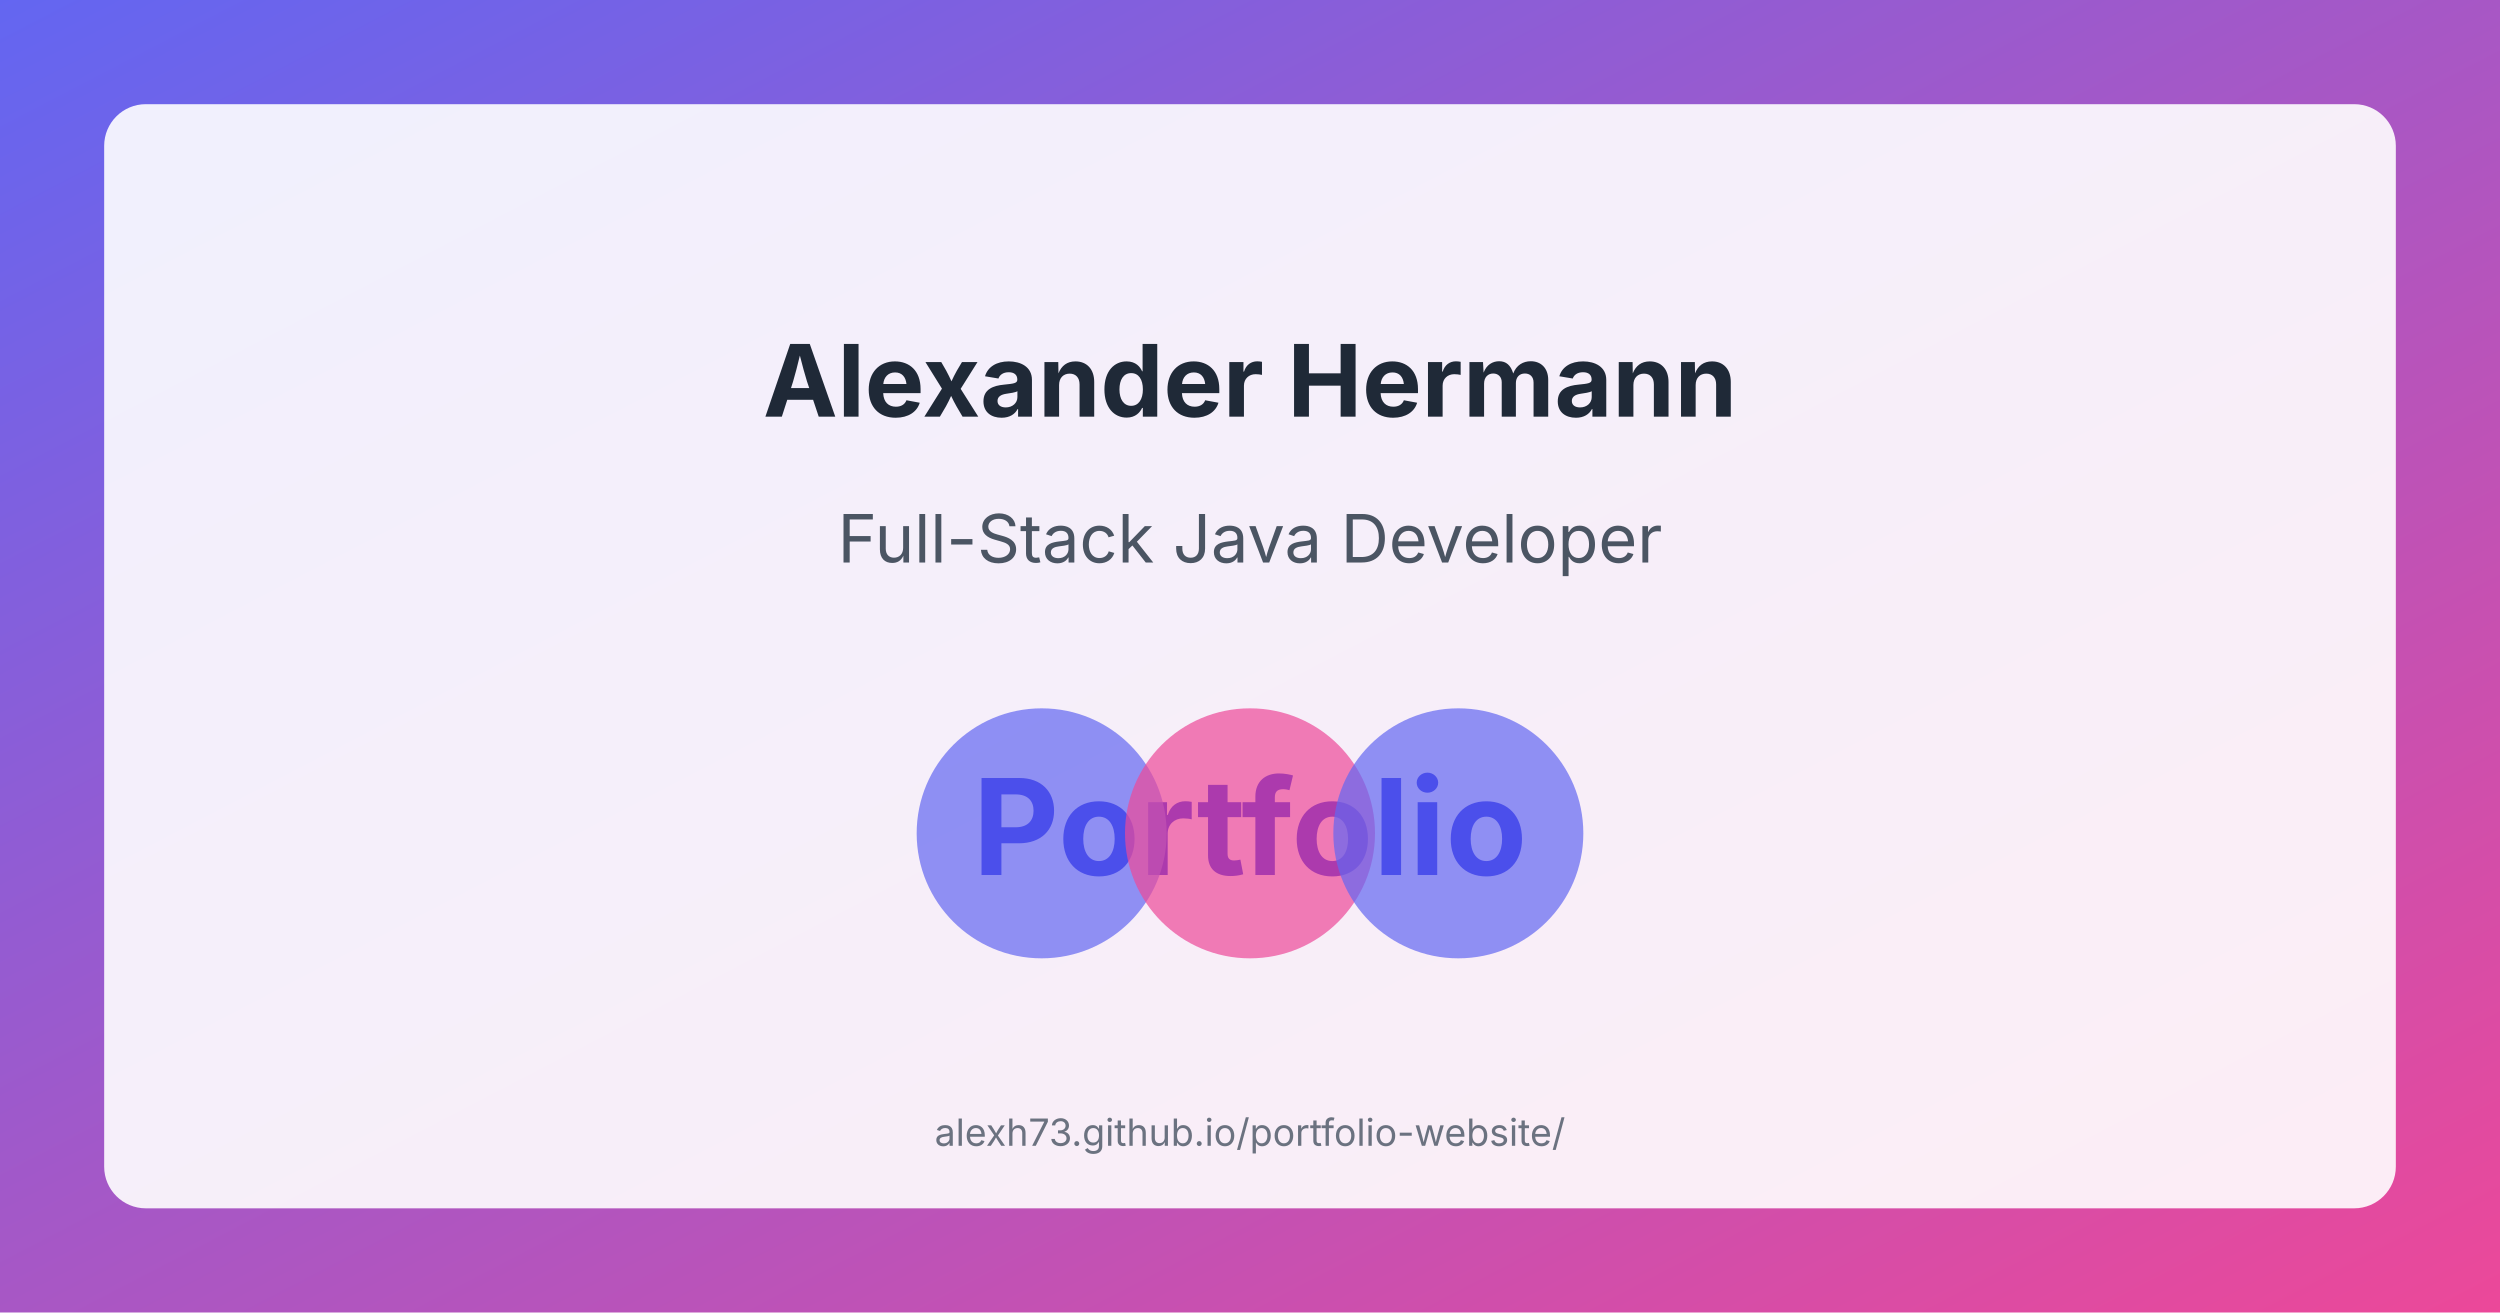
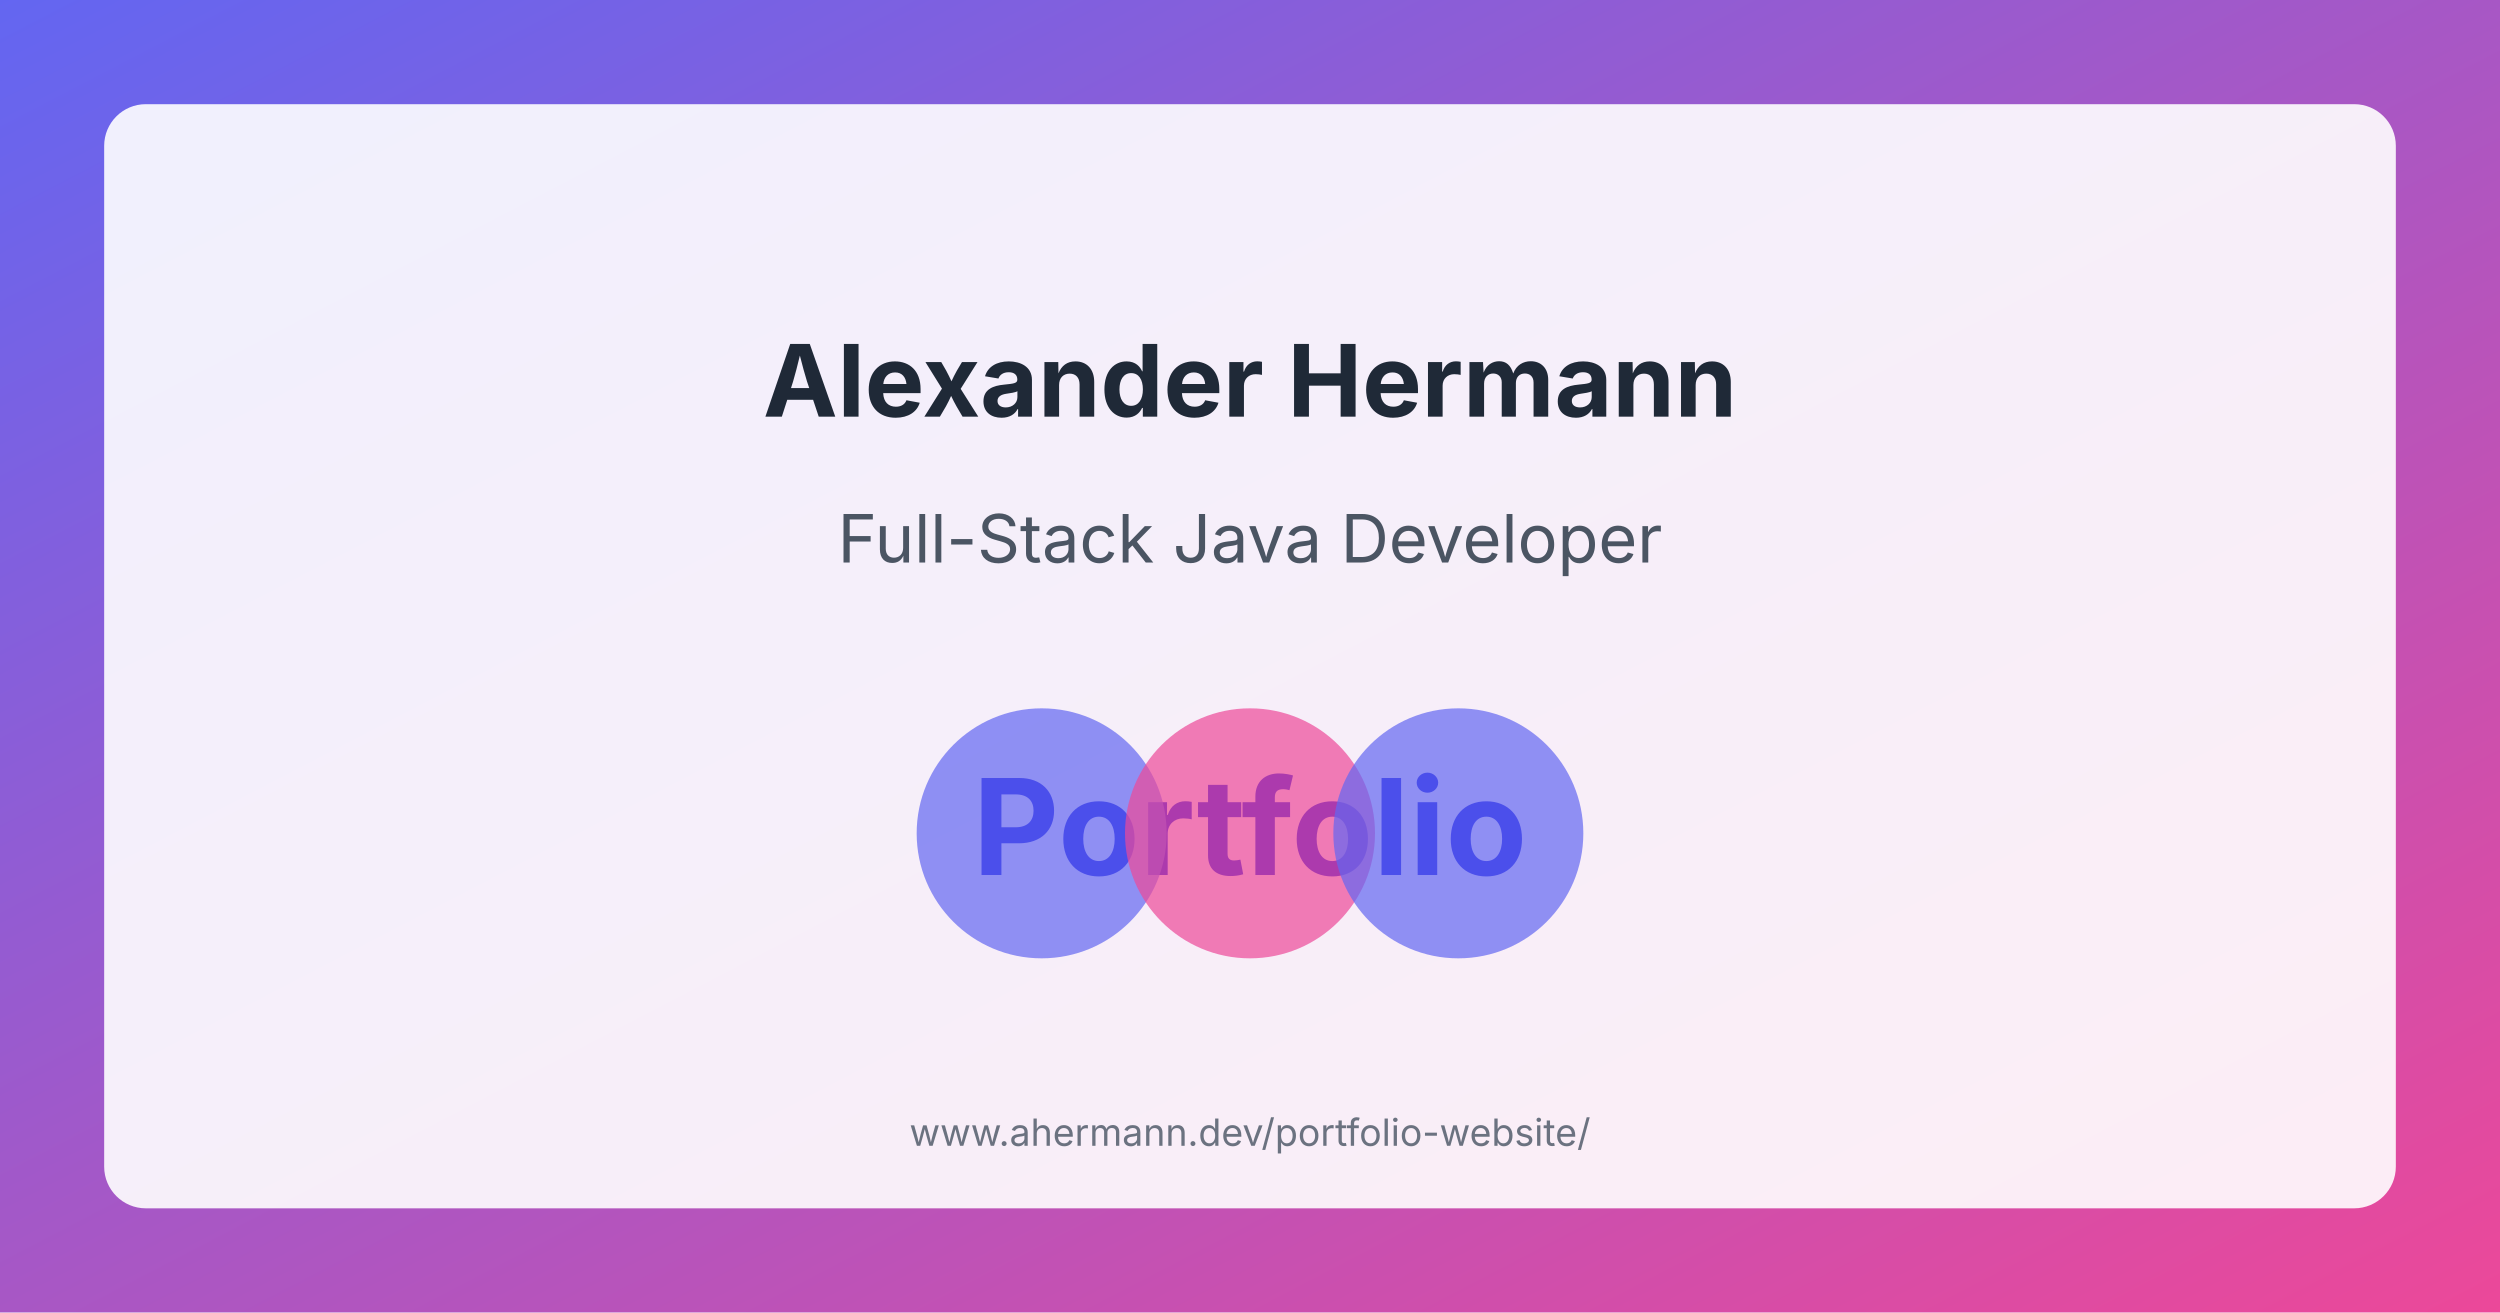
<svg xmlns="http://www.w3.org/2000/svg" width="1200" height="630" viewBox="0 0 1200 630">
  <defs>
    <linearGradient id="gradient" x1="0%" y1="0%" x2="100%" y2="100%">
      <stop offset="0%" stop-color="#6366f1" />
      <stop offset="100%" stop-color="#ec4899" />
    </linearGradient>
  </defs>
  <rect width="1200" height="630" fill="url(#gradient)" />
  <rect x="50" y="50" width="1100" height="530" rx="20" fill="rgba(255, 255, 255, 0.9)" />
  <g font-family="Inter, sans-serif">
    <text x="600" y="200" text-anchor="middle" font-size="48" font-weight="700" fill="#1f2937">
      Alexander Hermann
    </text>
    <text x="600" y="270" text-anchor="middle" font-size="32" font-weight="400" fill="#4b5563">
      Full-Stack Java Developer
    </text>
    <text x="600" y="420" text-anchor="middle" font-size="64" font-weight="700" fill="#1316ddff">
      Portfolio
    </text>
  </g>
  <g transform="translate(500, 400)">
    <circle cx="0" cy="0" r="60" fill="#6366f1" opacity="0.7" />
    <circle cx="100" cy="0" r="60" fill="#ec4899" opacity="0.7" />
    <circle cx="200" cy="0" r="60" fill="#6366f1" opacity="0.7" />
  </g>
  <text x="600" y="550" text-anchor="middle" font-family="Inter, sans-serif" font-size="18" fill="#6b7280">
-     alexh73.github.io/portfolio-website/
+     www.ahermann.dev/portfolio-website/
  </text>
</svg>
